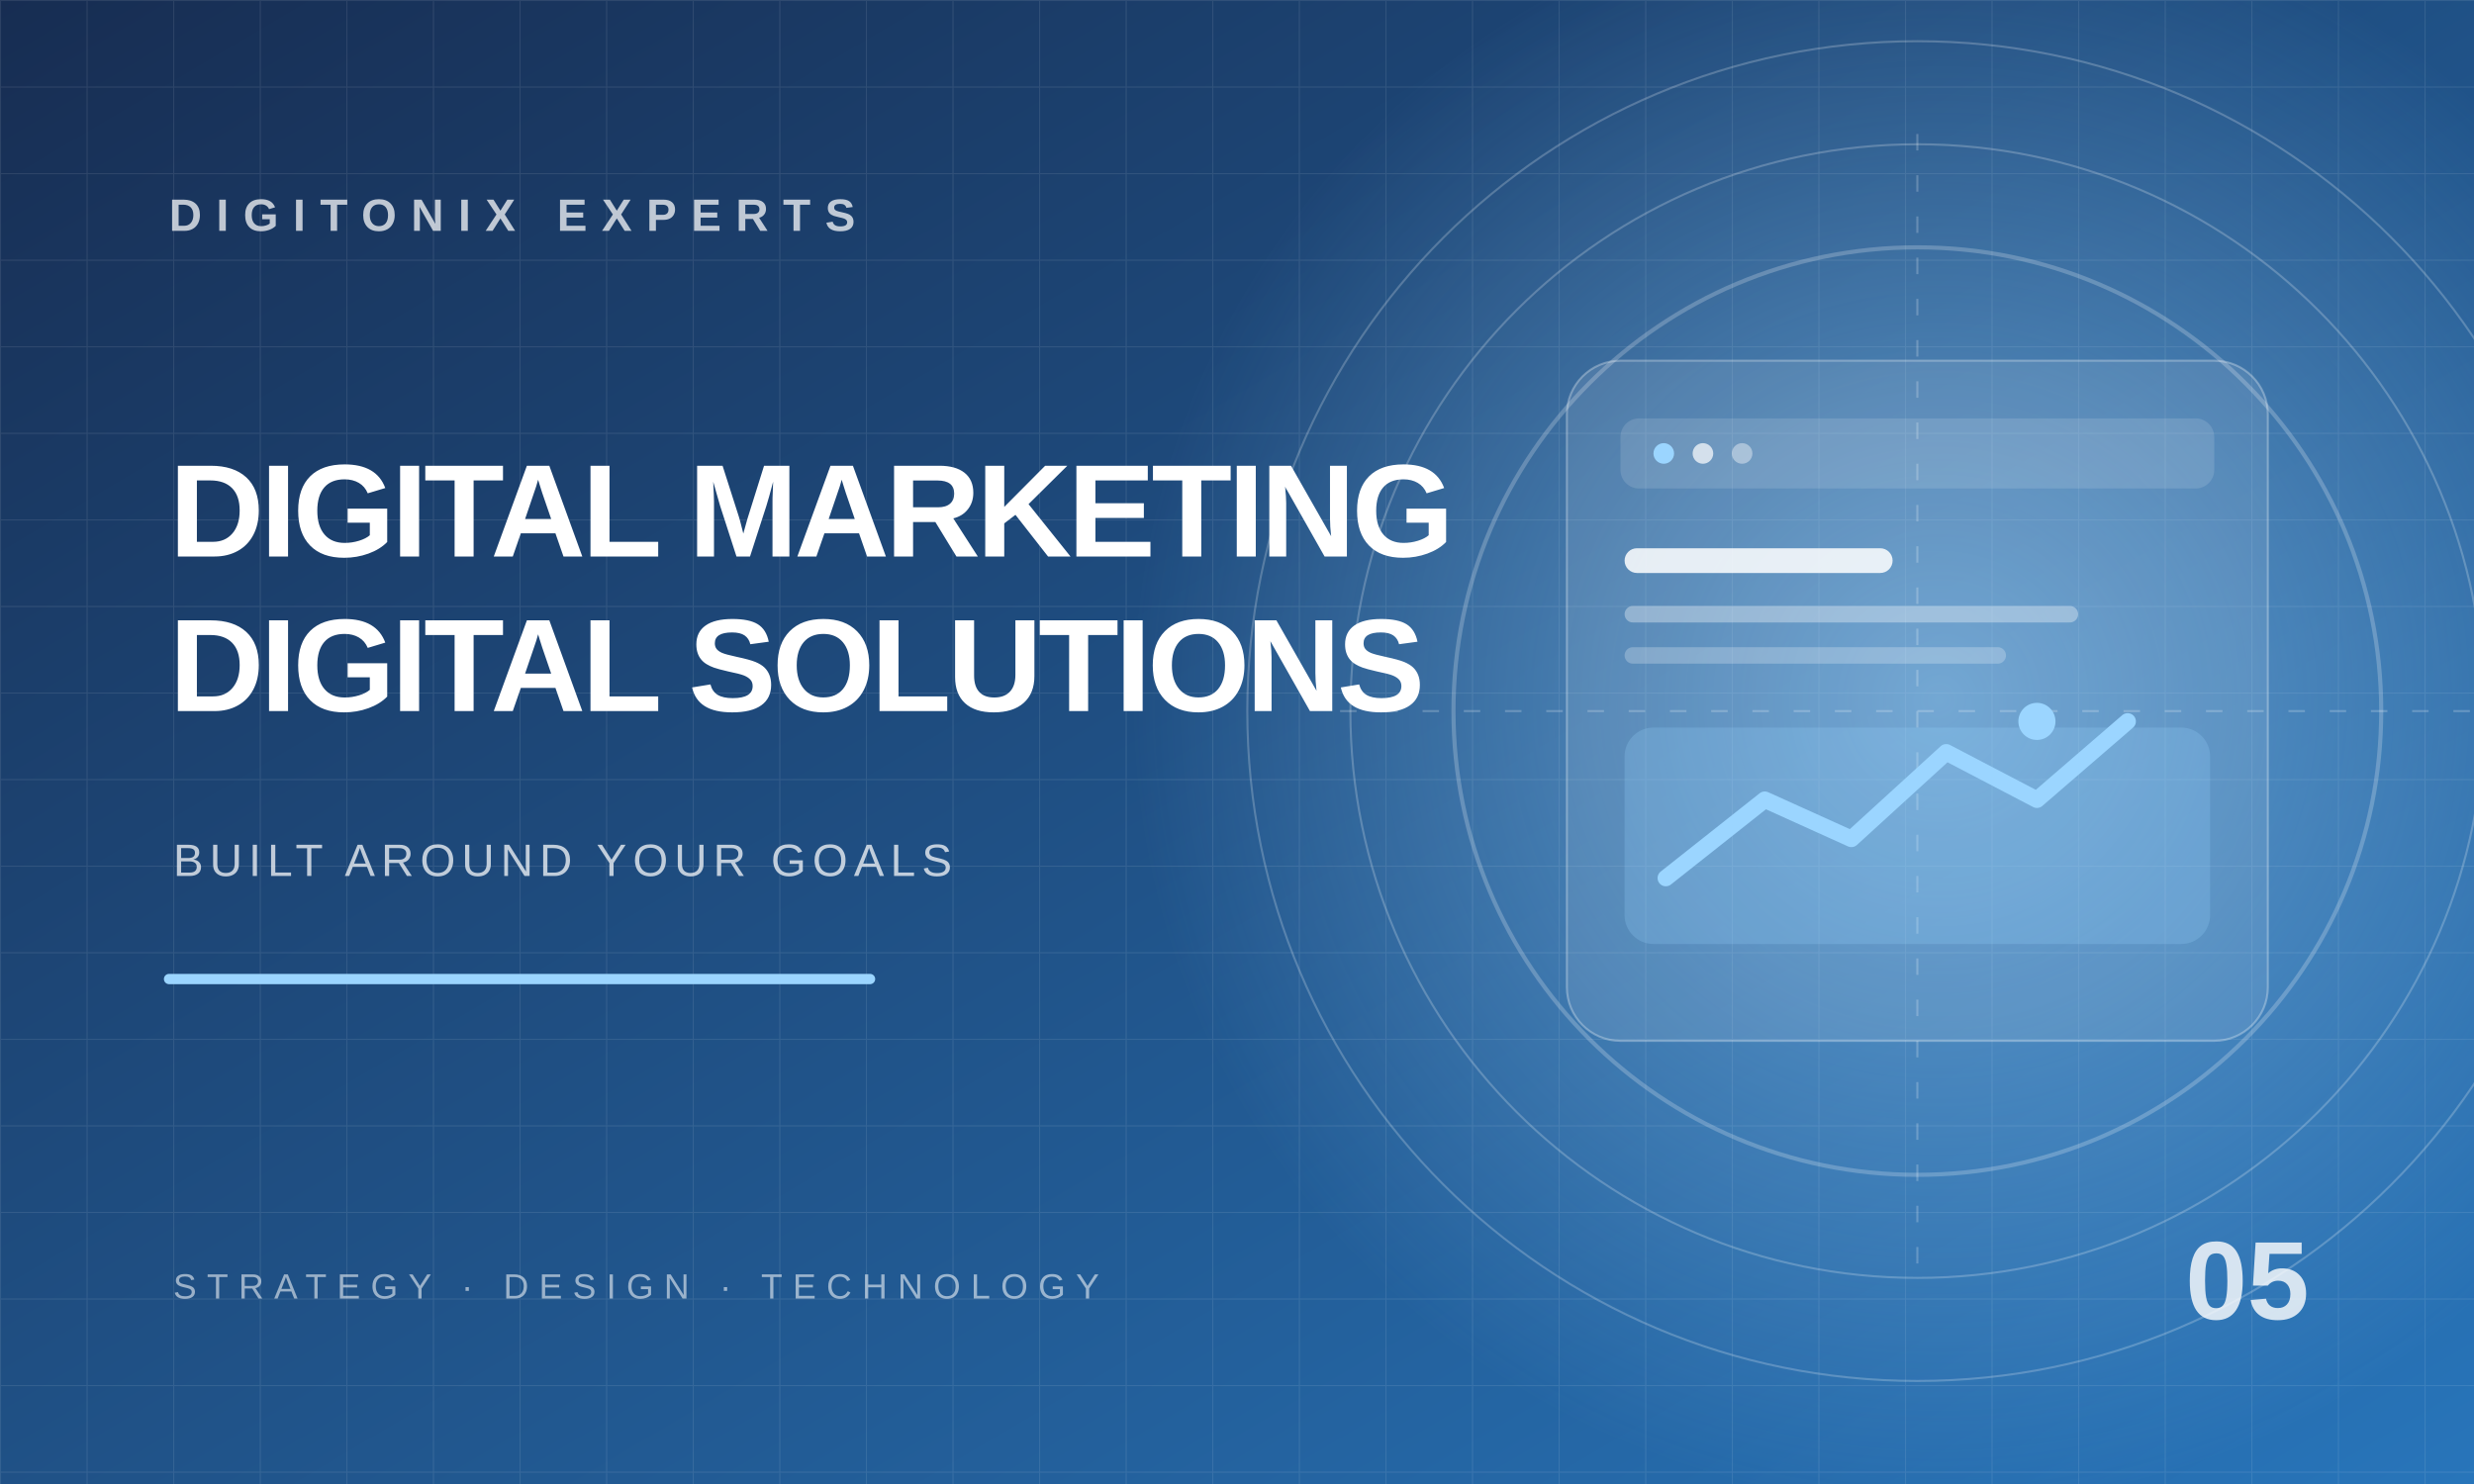
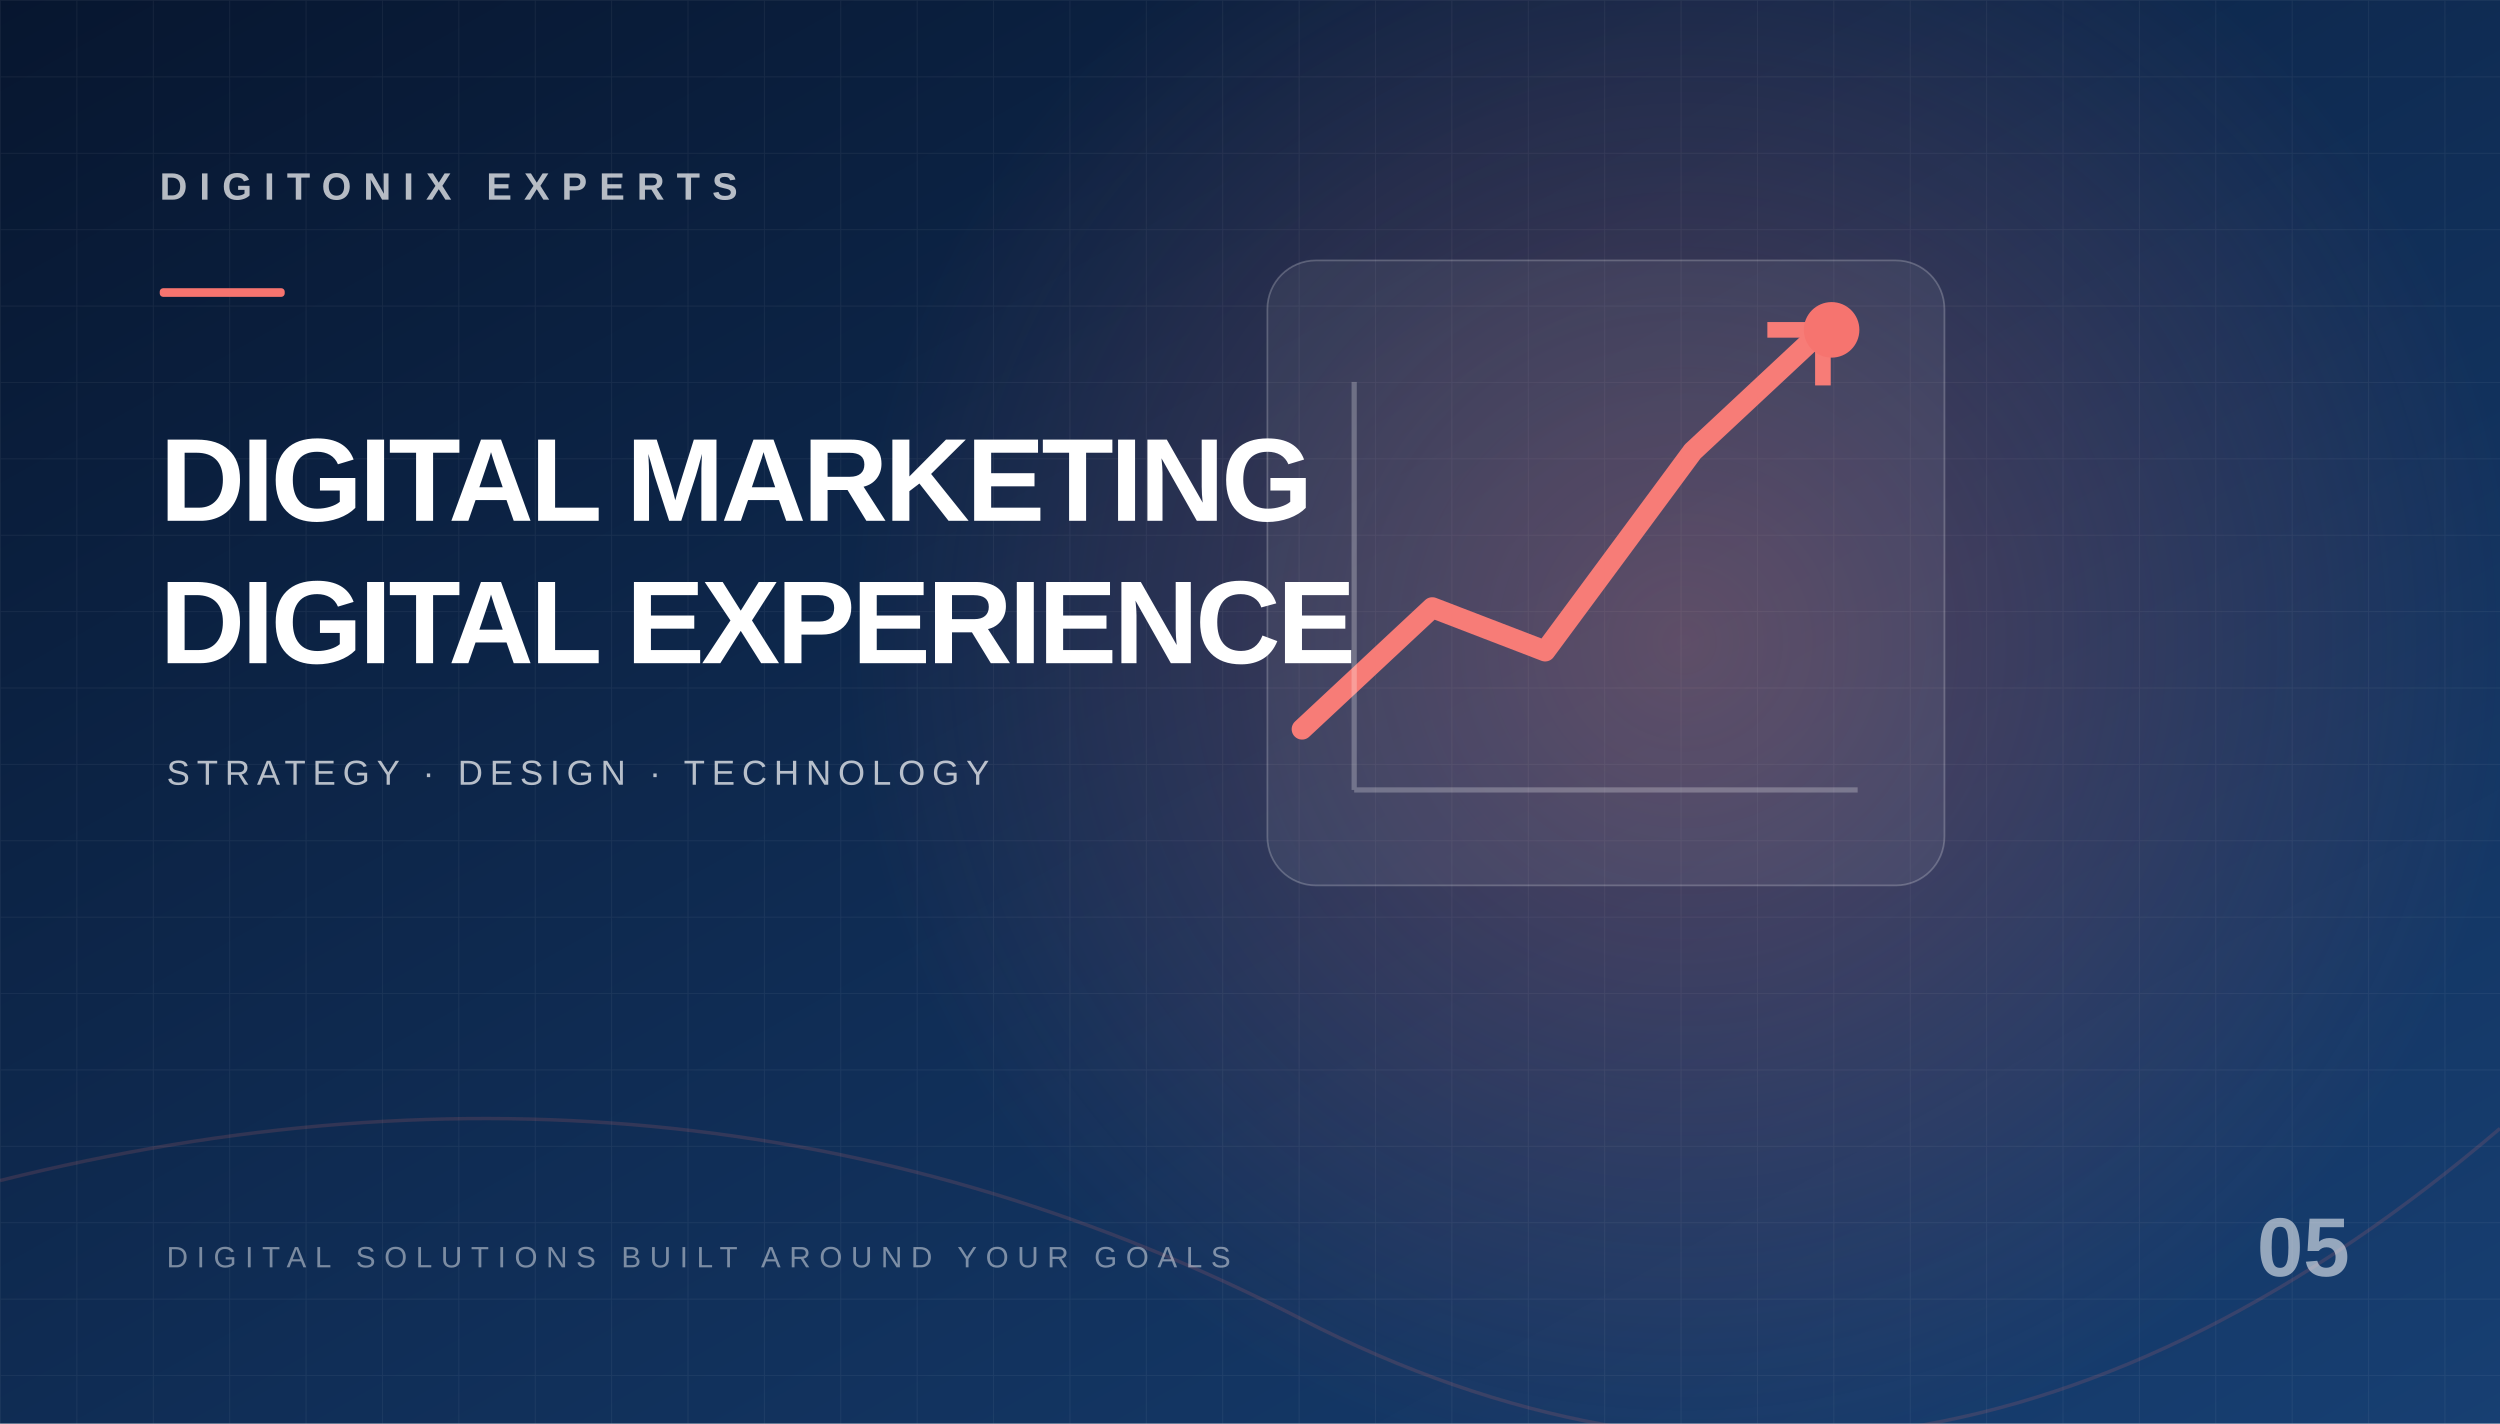
- <svg xmlns="http://www.w3.org/2000/svg" width="1200" height="720" viewBox="0 0 1200 720" role="img" aria-labelledby="title desc">
+ <svg xmlns="http://www.w3.org/2000/svg" width="1440" height="820" viewBox="0 0 1440 820">
  <defs>
    <linearGradient id="bg" x1="0" y1="0" x2="1" y2="1">
-       <stop stop-color="#172d52" />
-       <stop offset="1" stop-color="#2875ba" />
+       <stop stop-color="#07162f" />
+       <stop offset=".55" stop-color="#102e57" />
+       <stop offset="1" stop-color="#173f72" />
    </linearGradient>
    <radialGradient id="glow">
-       <stop stop-color="#9bd5ff" stop-opacity=".55" />
-       <stop offset="1" stop-color="#9bd5ff" stop-opacity="0" />
+       <stop stop-color="hsl(2,88%,70%)" stop-opacity=".3" />
+       <stop offset="1" stop-color="hsl(2,88%,70%)" stop-opacity="0" />
    </radialGradient>
-     <pattern id="grid" width="42" height="42" patternUnits="userSpaceOnUse">
-       <path d="M42 0H0V42" fill="none" stroke="#fff" stroke-opacity=".09" />
+     <pattern id="grid" width="44" height="44" patternUnits="userSpaceOnUse">
+       <path d="M44 0H0V44" fill="none" stroke="#fff" stroke-opacity=".055" />
    </pattern>
  </defs>
-   <rect width="1200" height="720" fill="url(#bg)" />
-   <rect width="1200" height="720" fill="url(#grid)" />
-   <circle cx="940" cy="340" r="390" fill="url(#glow)" />
-   <g fill="none" stroke="#fff" stroke-opacity=".22">
-     <circle cx="930" cy="345" r="225" stroke-width="2" />
-     <circle cx="930" cy="345" r="275" />
-     <circle cx="930" cy="345" r="325" />
-     <path d="M650 345h560M930 65v560" stroke-dasharray="8 12" />
+   <rect width="1440" height="820" fill="url(#bg)" />
+   <rect width="1440" height="820" fill="url(#grid)" />
+   <circle cx="970" cy="370" r="480" fill="url(#glow)" />
+   <path d="M0 680Q400 580 750 760T1440 650" fill="none" stroke="hsl(2,88%,70%)" stroke-opacity=".15" stroke-width="2" />
+   <path d="M750 420l75-70 65 25 85-115 75-70" fill="none" stroke="hsl(2,88%,70%)" stroke-width="12" stroke-linecap="round" stroke-linejoin="round" />
+   <path d="M1018 190h32v32" fill="none" stroke="hsl(2,88%,70%)" stroke-width="9" />
+   <rect x="730" y="150" width="390" height="360" rx="28" fill="#fff" fill-opacity=".06" stroke="#fff" stroke-opacity=".22" />
+   <path d="M780 455V220M780 455h290" stroke="#fff" stroke-opacity=".25" stroke-width="3" />
+   <circle cx="1055" cy="190" r="16" fill="hsl(2,88%,70%)" />
+   <g font-family="Arial,sans-serif" fill="#fff">
+     <text x="92" y="115" font-size="22" font-weight="700" letter-spacing="7" opacity=".7">DIGITONIX EXPERTS</text>
+     <rect x="92" y="166" width="72" height="5" rx="2" fill="hsl(2,88%,70%)" />
+     <text x="92" y="300" font-size="68" font-weight="800" letter-spacing="-2">DIGITAL MARKETING</text>
+     <text x="92" y="382" font-size="68" font-weight="800" letter-spacing="-2">DIGITAL EXPERIENCE</text>
+     <text x="96" y="452" font-size="20" letter-spacing="4" opacity=".7">STRATEGY  ·  DESIGN  ·  TECHNOLOGY</text>
+     <text x="96" y="730" font-size="17" letter-spacing="5" opacity=".45">DIGITAL SOLUTIONS BUILT AROUND YOUR GOALS</text>
+     <text x="1300" y="735" font-size="48" font-weight="800" opacity=".55">05</text>
  </g>
-   <g transform="translate(760 175)">
-     <rect x="0" y="0" width="340" height="330" rx="26" fill="#fff" fill-opacity=".10" stroke="#fff" stroke-opacity=".3" />
-     <rect x="26" y="28" width="288" height="34" rx="9" fill="#fff" fill-opacity=".13" />
-     <circle cx="47" cy="45" r="5" fill="#9bd5ff" />
-     <circle cx="66" cy="45" r="5" fill="#fff" fill-opacity=".7" />
-     <circle cx="85" cy="45" r="5" fill="#fff" fill-opacity=".4" />
-     <rect x="28" y="91" width="130" height="12" rx="6" fill="#fff" fill-opacity=".85" />
-     <rect x="28" y="119" width="220" height="8" rx="4" fill="#fff" fill-opacity=".34" />
-     <rect x="28" y="139" width="185" height="8" rx="4" fill="#fff" fill-opacity=".24" />
-     <rect x="28" y="178" width="284" height="105" rx="14" fill="#9bd5ff" fill-opacity=".22" />
-     <path d="M48 251l48-38 42 19 46-42 44 23 44-38" fill="none" stroke="#9bd5ff" stroke-width="8" stroke-linecap="round" stroke-linejoin="round" />
-     <circle cx="228" cy="175" r="9" fill="#9bd5ff" />
-   </g>
-   <g fill="#fff">
-     <text x="82" y="112" font-family="Arial,sans-serif" font-size="22" font-weight="700" letter-spacing="7" opacity=".72">DIGITONIX EXPERTS</text>
-     <text x="82" y="270" font-family="Arial,sans-serif" font-size="64" font-weight="800" letter-spacing="-2">DIGITAL MARKETING</text>
-     <text x="82" y="345" font-family="Arial,sans-serif" font-size="64" font-weight="800" letter-spacing="-2">DIGITAL SOLUTIONS</text>
-     <text x="84" y="425" font-family="Arial,sans-serif" font-size="22" letter-spacing="3" opacity=".72">BUILT AROUND YOUR GOALS</text>
-     <text x="84" y="630" font-family="Arial,sans-serif" font-size="17" letter-spacing="5" opacity=".55">STRATEGY  ·  DESIGN  ·  TECHNOLOGY</text>
-     <text x="1060" y="640" font-family="Arial,sans-serif" font-size="54" font-weight="800" opacity=".8">05</text>
-   </g>
-   <path d="M82 475h340" stroke="#9bd5ff" stroke-width="5" stroke-linecap="round" />
</svg>
